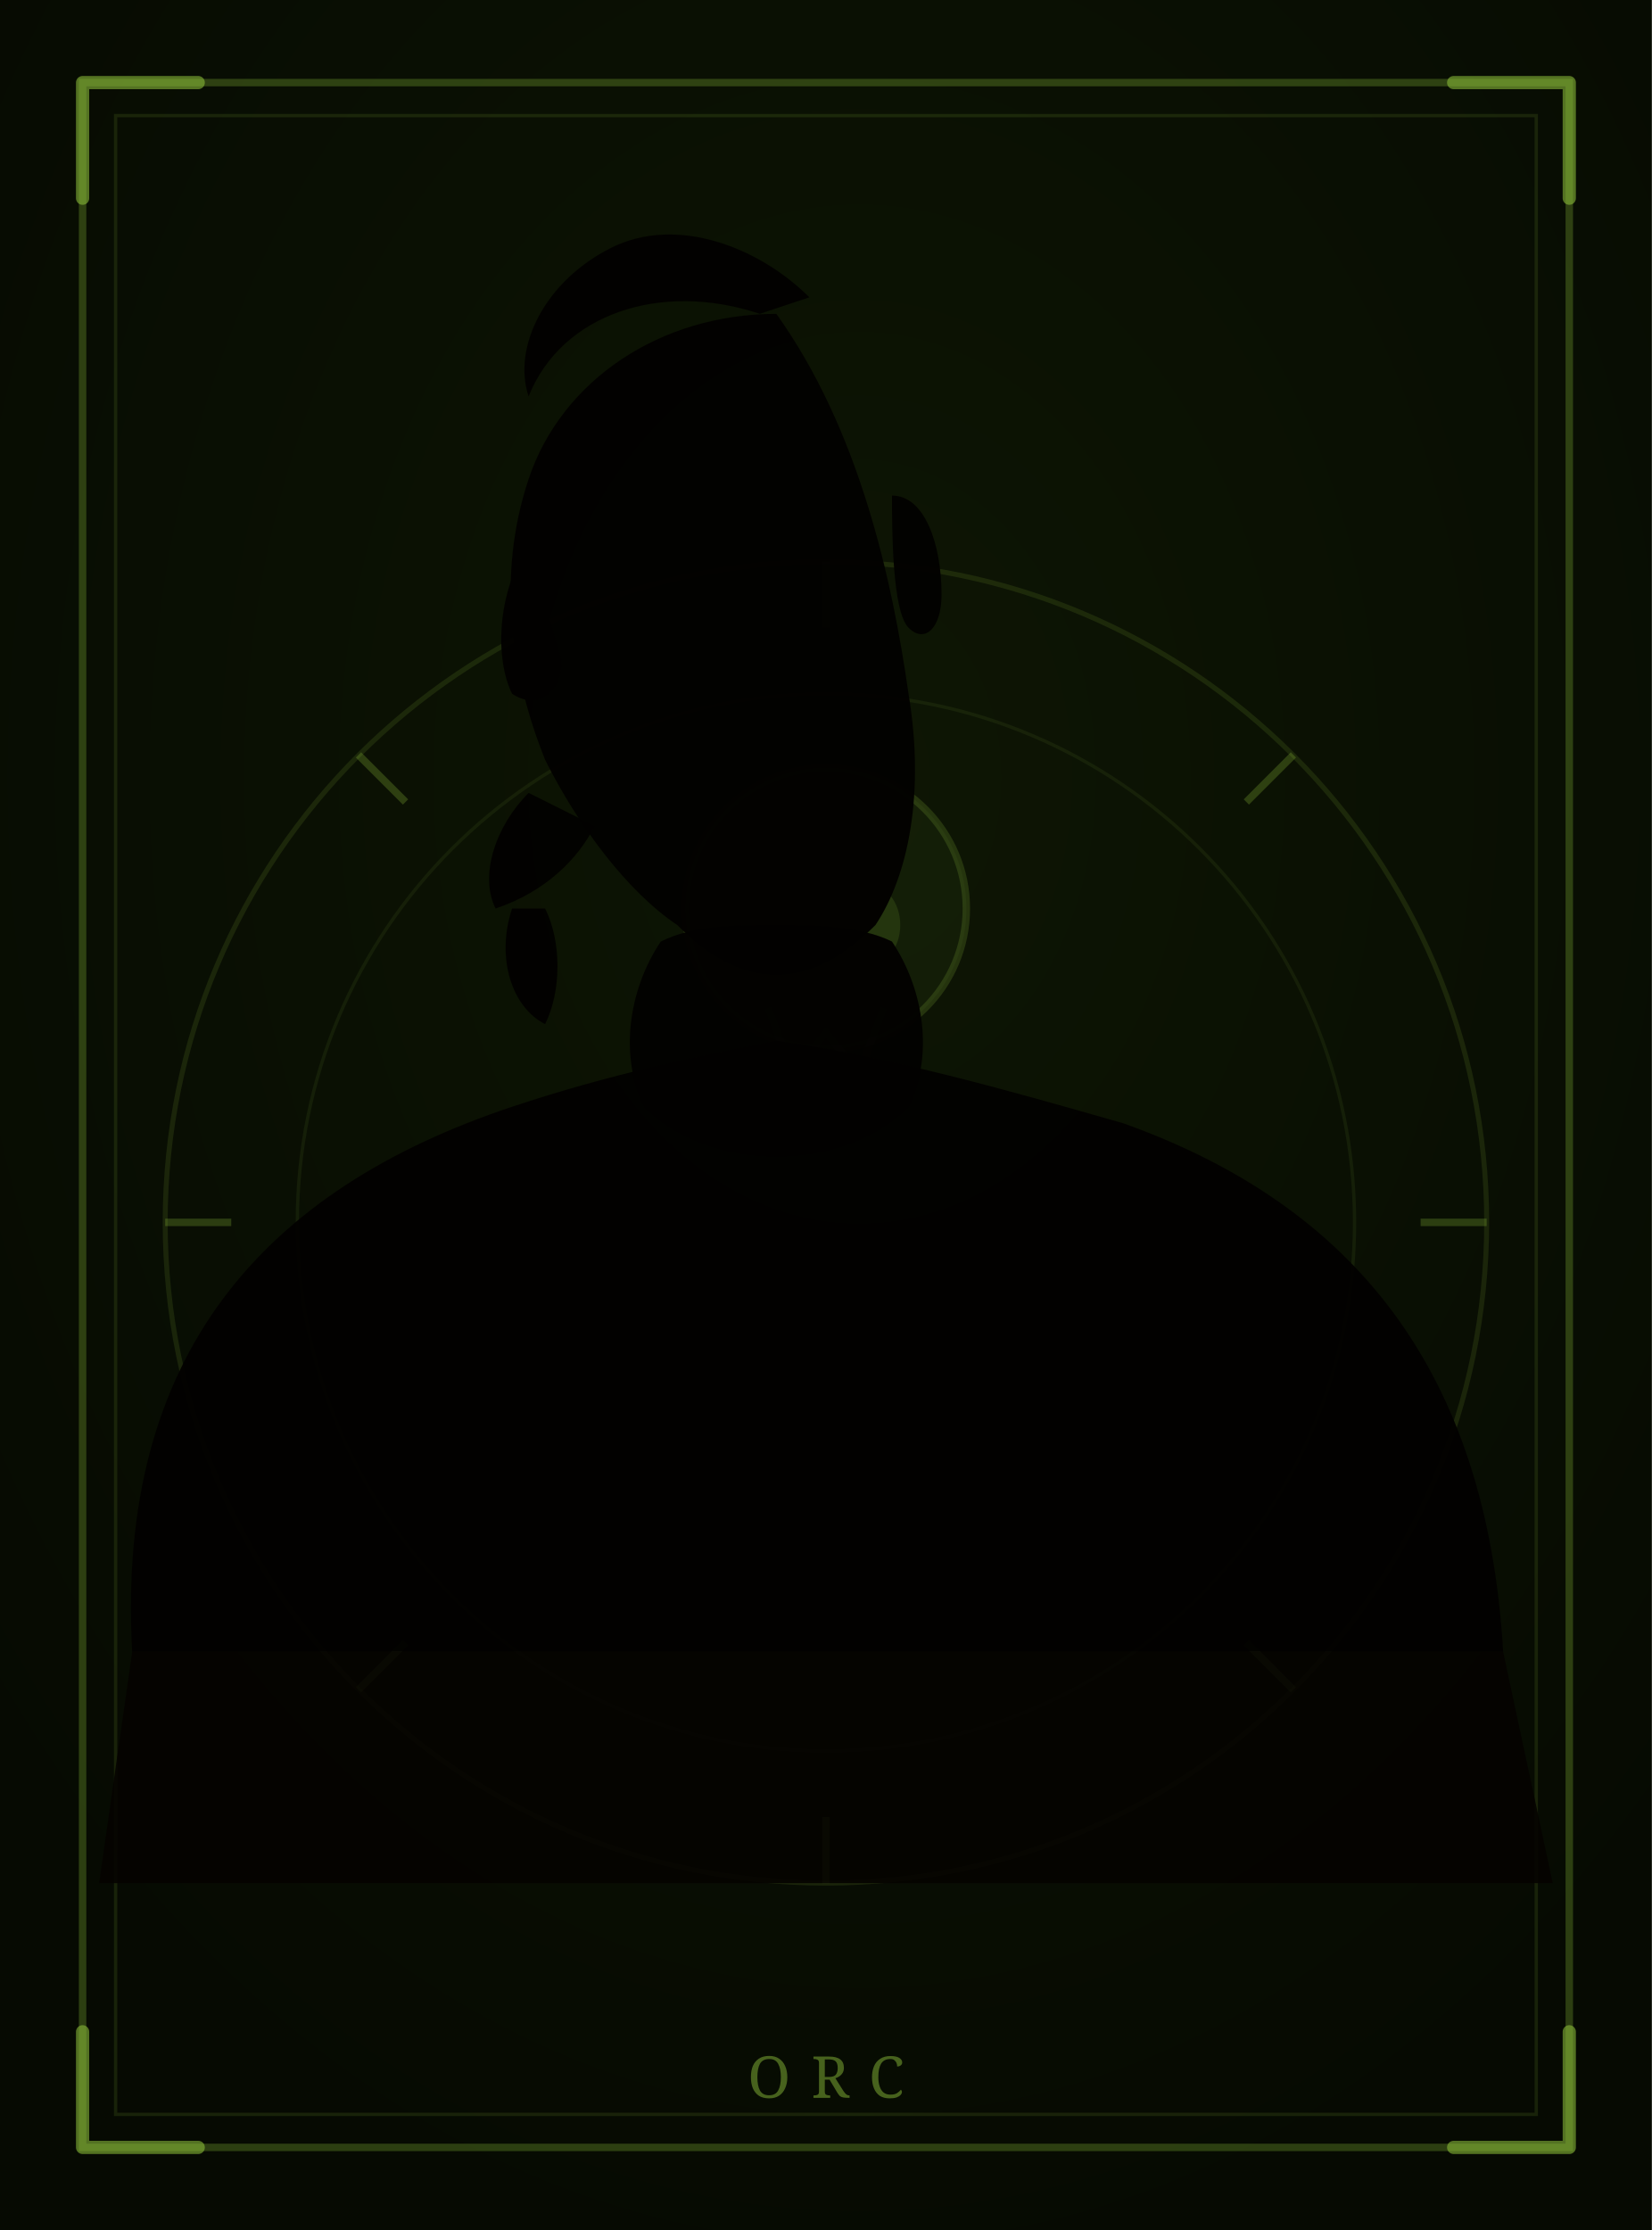
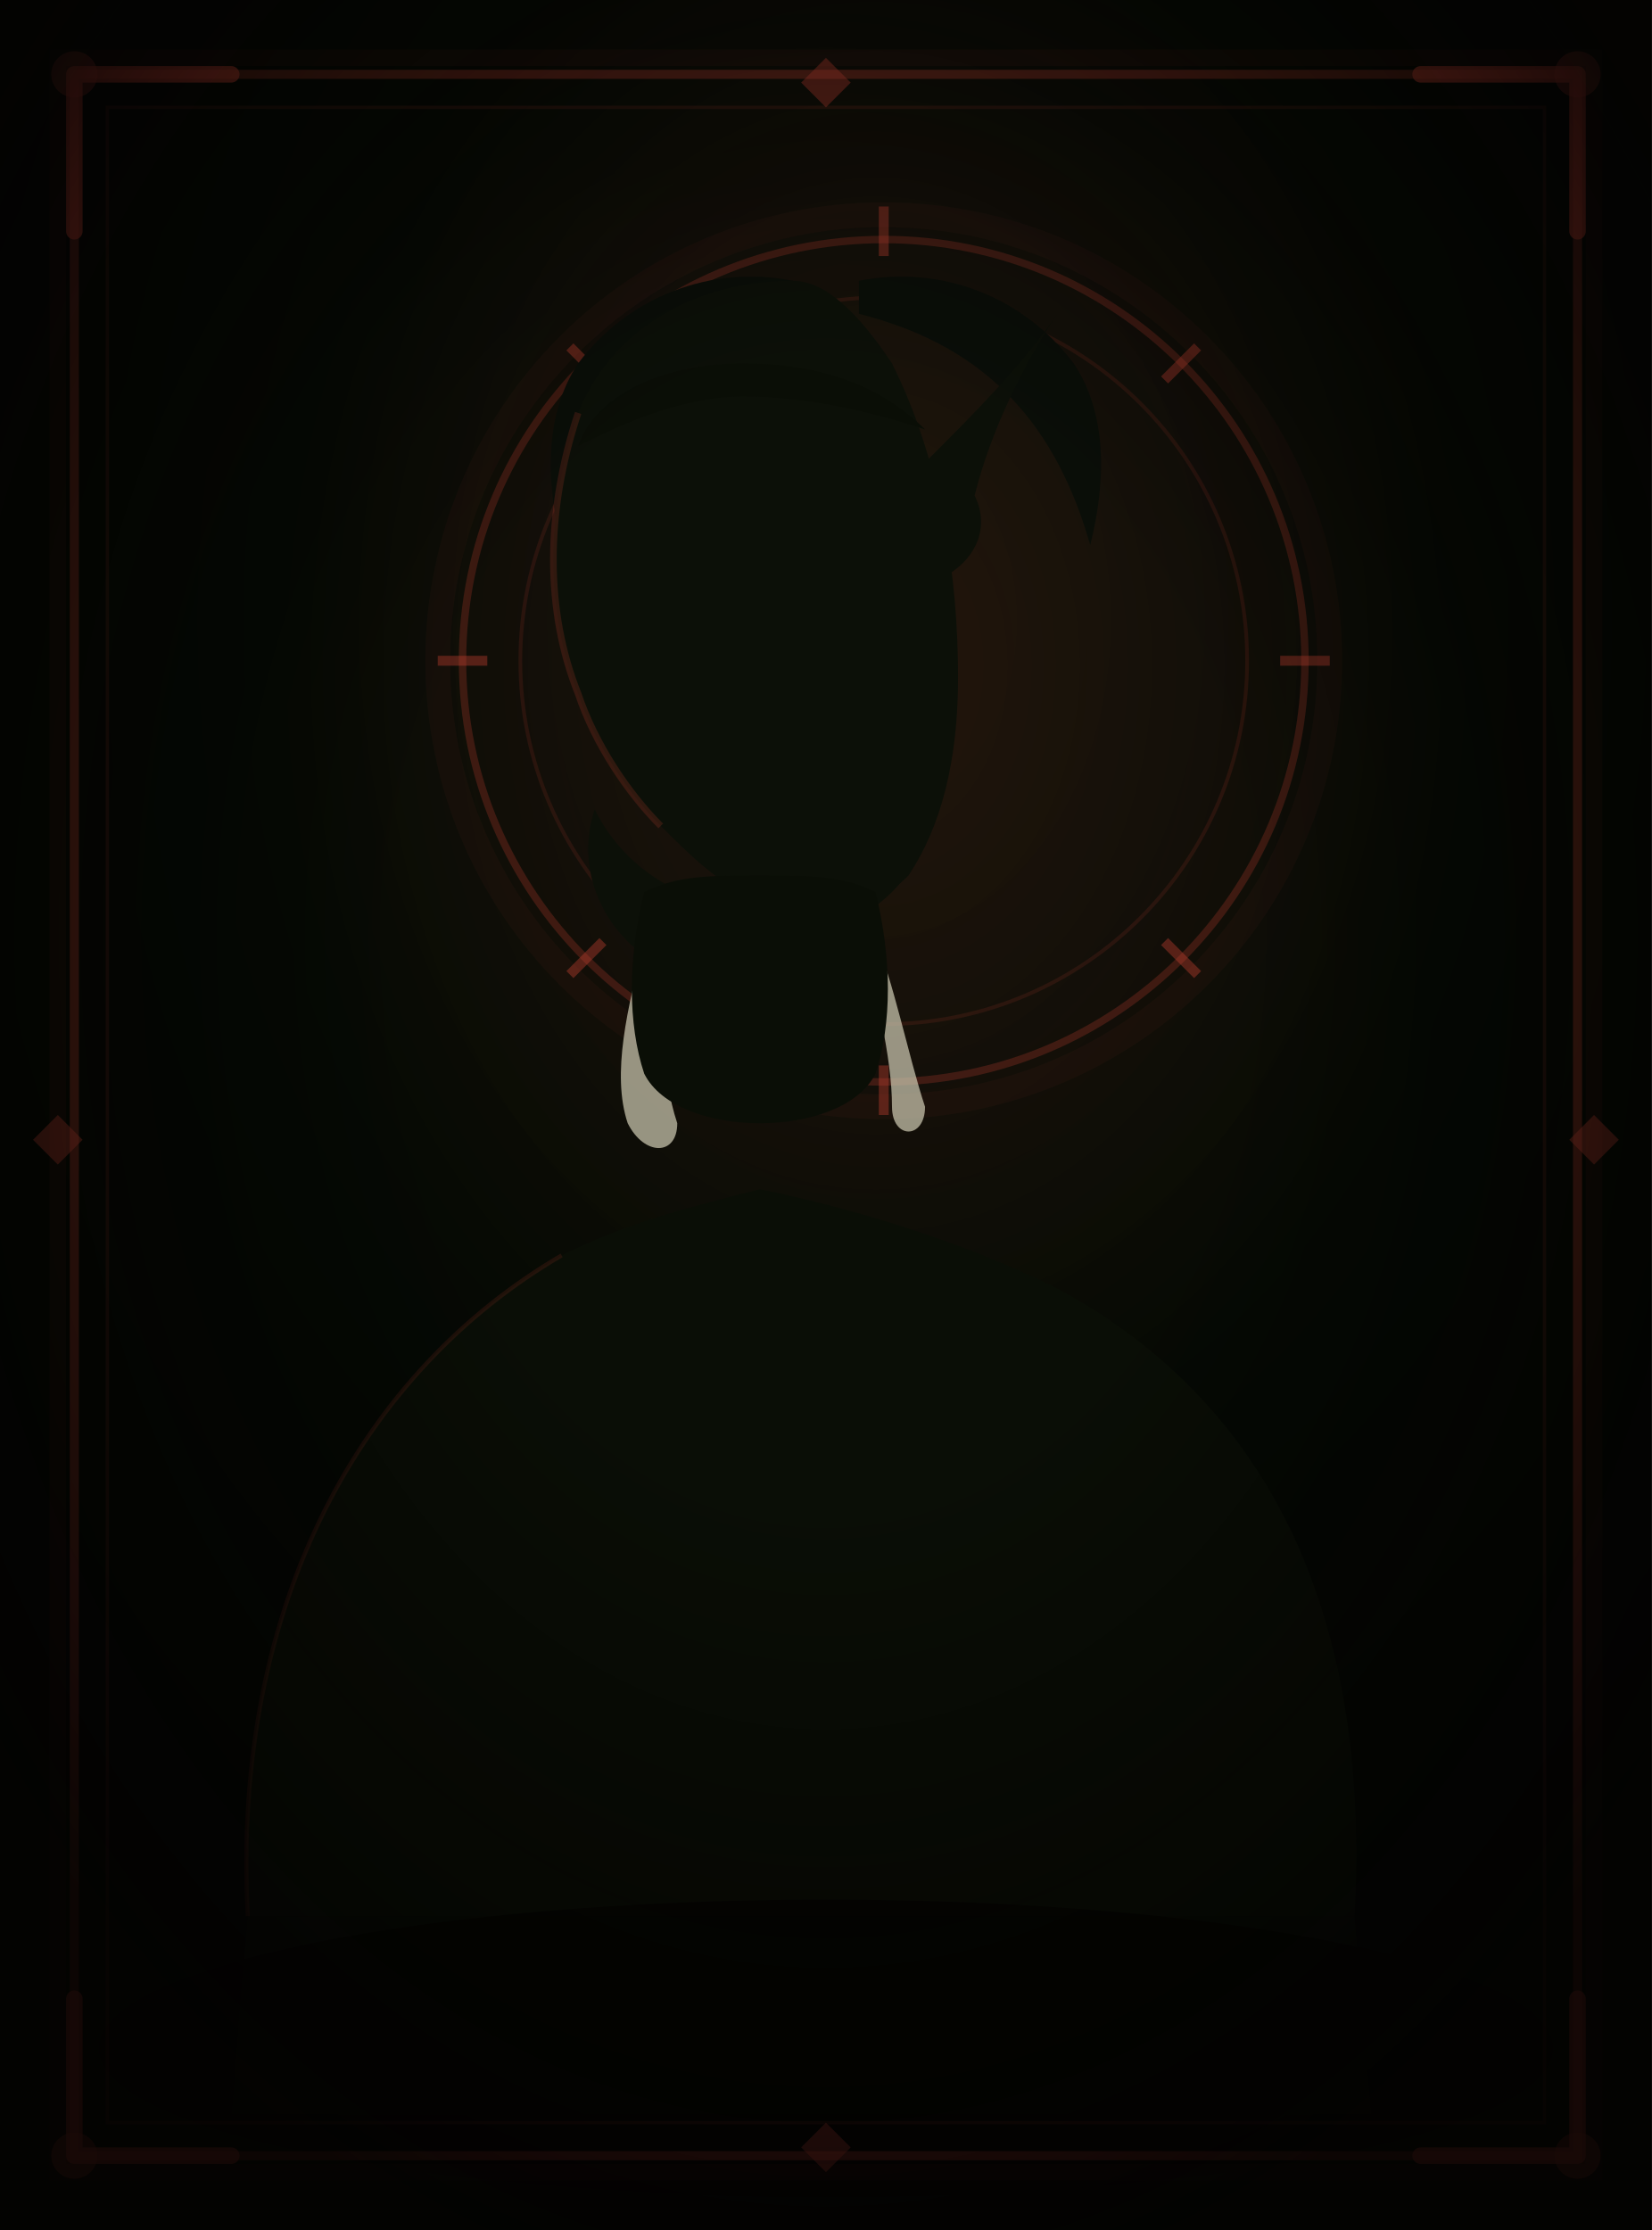
<svg xmlns="http://www.w3.org/2000/svg" viewBox="0 0 200 270">
  <defs>
-     <radialGradient id="bg" cx="52%" cy="35%" r="68%">
-       <stop offset="0%" stop-color="#0e1604" />
-       <stop offset="100%" stop-color="#060a02" />
+     <radialGradient id="bg" cx="53%" cy="28%" r="75%">
+       <stop offset="0%" stop-color="#0c1008" />
+       <stop offset="45%" stop-color="#060a04" />
+       <stop offset="100%" stop-color="#030502" />
+     </radialGradient>
+     <radialGradient id="atm" cx="53%" cy="30%" r="36%">
+       <stop offset="0%" stop-color="#c04030" stop-opacity="0.13" />
+       <stop offset="100%" stop-color="#c04030" stop-opacity="0" />
+     </radialGradient>
+     <radialGradient id="vig" cx="50%" cy="42%" r="62%">
+       <stop offset="40%" stop-color="transparent" />
+       <stop offset="100%" stop-color="#030201" stop-opacity="0.88" />
    </radialGradient>
  </defs>
  <rect width="200" height="270" fill="url(#bg)" />
-   <rect x="10" y="10" width="180" height="250" fill="none" stroke="#88b838" stroke-width="0.9" stroke-opacity="0.30" />
-   <rect x="14" y="14" width="172" height="242" fill="none" stroke="#88b838" stroke-width="0.4" stroke-opacity="0.14" />
-   <path d="M10 10 L10 24 M10 10 L24 10" stroke="#88b838" stroke-width="1.6" stroke-opacity="0.60" fill="none" stroke-linecap="round" />
-   <path d="M190 10 L190 24 M190 10 L176 10" stroke="#88b838" stroke-width="1.6" stroke-opacity="0.60" fill="none" stroke-linecap="round" />
-   <path d="M10 260 L10 246 M10 260 L24 260" stroke="#88b838" stroke-width="1.6" stroke-opacity="0.60" fill="none" stroke-linecap="round" />
-   <path d="M190 260 L190 246 M190 260 L176 260" stroke="#88b838" stroke-width="1.6" stroke-opacity="0.60" fill="none" stroke-linecap="round" />
-   <circle cx="100" cy="148" r="80" fill="none" stroke="#88b838" stroke-width="0.6" stroke-opacity="0.14" />
-   <circle cx="100" cy="148" r="64" fill="none" stroke="#88b838" stroke-width="0.4" stroke-opacity="0.09" />
-   <line x1="100.0" y1="68.0" x2="100.0" y2="76.0" stroke="#88b838" stroke-width="0.9" stroke-opacity="0.28" />
-   <line x1="156.6" y1="91.4" x2="150.9" y2="97.1" stroke="#88b838" stroke-width="0.9" stroke-opacity="0.28" />
-   <line x1="180.0" y1="148.0" x2="172.0" y2="148.0" stroke="#88b838" stroke-width="0.9" stroke-opacity="0.28" />
-   <line x1="156.6" y1="204.6" x2="150.9" y2="198.9" stroke="#88b838" stroke-width="0.9" stroke-opacity="0.28" />
-   <line x1="100.0" y1="228.0" x2="100.0" y2="220.0" stroke="#88b838" stroke-width="0.9" stroke-opacity="0.28" />
-   <line x1="43.4" y1="204.6" x2="49.1" y2="198.9" stroke="#88b838" stroke-width="0.9" stroke-opacity="0.28" />
-   <line x1="20.0" y1="148.0" x2="28.0" y2="148.0" stroke="#88b838" stroke-width="0.9" stroke-opacity="0.28" />
-   <line x1="43.4" y1="91.4" x2="49.1" y2="97.1" stroke="#88b838" stroke-width="0.9" stroke-opacity="0.28" />
-   <circle cx="100" cy="110" r="17" fill="#88b838" fill-opacity="0.056" stroke="#88b838" stroke-width="0.9" stroke-opacity="0.2" />
-   <ellipse cx="95" cy="112" rx="4" ry="5" fill="#88b838" fill-opacity="0.15" />
-   <ellipse cx="105" cy="112" rx="4" ry="5" fill="#88b838" fill-opacity="0.15" />
-   <path d="M93 122 L96 130 L100 125 L104 130 L107 122" fill="none" stroke="#88b838" stroke-width="0.9" stroke-opacity="0.2" />
-   <path d="M92 38 C80 34 68 38 64 48 C62 42 66 34 74 30 C82 26 92 30 98 36 Z" fill="rgba(3,2,1,0.97)" />
-   <path d="M94 38 C80 38 68 46 64 58 C60 70 62 82 66 92 C70 100 76 108 82 112 C86 116 90 118 94 118 C98 118 102 116 106 112 C110 106 112 96 110 84 C108 70 104 52 94 38 Z" fill="rgba(3,2,1,0.97)" />
-   <path d="M64 66 C60 72 60 80 62 84 C65 86 68 84 68 80" fill="rgba(3,2,1,0.97)" />
-   <path d="M64 96 C60 100 58 106 60 110 C66 108 70 104 72 100 Z" fill="rgba(3,2,1,0.97)" />
-   <path d="M62 110 C60 116 62 122 66 124 C68 120 68 114 66 110 Z" fill="rgba(3,2,1,0.97)" />
-   <path d="M108 60 C112 60 114 66 114 72 C114 76 112 78 110 76 C108 74 108 64 108 60 Z" fill="rgba(3,2,1,0.97)" />
-   <path d="M80 114 C76 120 75 128 78 134 C82 138 88 140 94 140 C100 140 106 138 110 134 C113 128 112 120 108 114 C104 112 98 112 94 112 C89 112 84 112 80 114 Z" fill="rgba(3,2,1,0.97)" />
-   <path d="M16 200 C14 164 32 144 62 134 C74 130 84 128 94 126 C108 128 122 132 136 136 C164 146 180 166 182 200 Z" fill="rgba(3,2,1,0.97)" />
-   <path d="M16 200 L12 228 L188 228 L182 200 Z" fill="rgba(5,3,1,0.88)" />
-   <text x="100" y="254" text-anchor="middle" font-family="Georgia,serif" font-size="7" letter-spacing="2.5" fill="#88b838" fill-opacity="0.50">ORC</text>
+   <rect width="200" height="270" fill="url(#atm)" />
+   <circle cx="107" cy="80" r="54" fill="none" stroke="#c04030" stroke-width="3" stroke-opacity="0.05" />
+   <circle cx="107" cy="80" r="51" fill="none" stroke="#c04030" stroke-width="0.9" stroke-opacity="0.26" />
+   <circle cx="107" cy="80" r="44" fill="none" stroke="#c04030" stroke-width="0.45" stroke-opacity="0.14" />
+   <line x1="107" y1="31" x2="107" y2="25" stroke="#c04030" stroke-width="1.2" stroke-opacity="0.40" />
+   <line x1="141" y1="46" x2="145" y2="42" stroke="#c04030" stroke-width="1.2" stroke-opacity="0.40" />
+   <line x1="155" y1="80" x2="161" y2="80" stroke="#c04030" stroke-width="1.2" stroke-opacity="0.40" />
+   <line x1="141" y1="114" x2="145" y2="118" stroke="#c04030" stroke-width="1.2" stroke-opacity="0.40" />
+   <line x1="107" y1="129" x2="107" y2="135" stroke="#c04030" stroke-width="1.2" stroke-opacity="0.40" />
+   <line x1="73" y1="114" x2="69" y2="118" stroke="#c04030" stroke-width="1.2" stroke-opacity="0.40" />
+   <line x1="59" y1="80" x2="53" y2="80" stroke="#c04030" stroke-width="1.2" stroke-opacity="0.40" />
+   <line x1="73" y1="46" x2="69" y2="42" stroke="#c04030" stroke-width="1.2" stroke-opacity="0.40" />
+   <path d="M107 74 L111 80 L107 86 L103 80 Z" fill="none" stroke="#c04030" stroke-width="0.7" stroke-opacity="0.24" />
+   <path d="M96 34 C86 32 76 36 70 44 C66 50 66 58 68 66 C72 52 80 42 96 38 Z" fill="#0a0e08" />
+   <path d="M104 34 C114 32 124 36 130 44 C134 50 134 58 132 66 C128 52 120 42 104 38 Z" fill="#0a0e08" />
+   <path d="M96 34 C84 34 74 40 70 50 C66 62 66 74 70 84 C72 90 76 96 80 100 C84 104 88 108 94 110 C100 112 106 110 110 106 C114 100 116 92 116 82 C116 70 114 56 108 44 C104 38 100 34 96 34 Z" fill="#0c1008" />
+   <path d="M70 54 C72 48 80 44 90 44 C98 44 106 46 112 52 C106 50 98 48 90 48 C82 48 74 52 70 54 Z" fill="#0a0e06" />
+   <path d="M72 66 C70 70 70 74 72 78 C74 80 78 78 78 74" fill="#0c1008" />
+   <path d="M112 56 C118 50 124 44 128 38 C124 44 120 52 118 60 C120 64 118 68 114 70 C112 66 112 60 112 56 Z" fill="#0c1008" />
+   <path d="M72 98 C70 104 72 110 76 114 C80 118 86 118 92 116 C98 114 104 112 108 108 C112 104 114 98 114 94 C108 106 100 110 92 110 C84 110 76 106 72 98 Z" fill="#0c1008" />
+   <path d="M78 114 C76 122 74 130 76 136 C78 140 82 140 82 136 C80 130 80 122 80 116 Z" fill="#ccc8b0" fill-opacity="0.72" />
+   <path d="M104 112 C106 120 108 128 108 134 C108 138 112 138 112 134 C110 128 108 118 106 114 Z" fill="#ccc8b0" fill-opacity="0.72" />
+   <path d="M78 108 C76 116 76 124 78 130 C80 134 86 136 92 136 C98 136 104 134 106 130 C108 124 108 116 106 108 C102 106 98 106 92 106 C86 106 82 106 78 108 Z" fill="#0a0e06" />
+   <path d="M30 232 C28 194 44 166 68 152 C76 148 84 146 92 144 C102 146 116 150 128 156 C154 170 166 196 164 232 Z" fill="#0a0e06" />
+   <path d="M28 256 L30 232 L164 232 L166 256 Z" fill="#080c05" />
+   <path d="M70 50 C66 62 66 74 70 84 C72 90 76 96 80 100" fill="none" stroke="#c04030" stroke-width="0.8" stroke-opacity="0.20" />
+   <path d="M30 232 C28 194 44 166 68 152" fill="none" stroke="#c04030" stroke-width="0.5" stroke-opacity="0.14" />
+   <ellipse cx="100" cy="248" rx="88" ry="18" fill="#030201" fill-opacity="0.70" />
+   <rect x="7" y="7" width="186" height="256" fill="none" stroke="#c04030" stroke-width="2" stroke-opacity="0.07" />
+   <rect x="9" y="9" width="182" height="252" fill="none" stroke="#c04030" stroke-width="1.1" stroke-opacity="0.38" />
+   <rect x="13" y="13" width="174" height="244" fill="none" stroke="#c04030" stroke-width="0.4" stroke-opacity="0.15" />
+   <path d="M9 9 L9 28 M9 9 L28 9" stroke="#c04030" stroke-width="2" stroke-opacity="0.68" fill="none" stroke-linecap="round" />
+   <circle cx="9" cy="9" r="2.8" fill="#c04030" fill-opacity="0.40" />
+   <path d="M191 9 L191 28 M191 9 L172 9" stroke="#c04030" stroke-width="2" stroke-opacity="0.68" fill="none" stroke-linecap="round" />
+   <circle cx="191" cy="9" r="2.8" fill="#c04030" fill-opacity="0.40" />
+   <path d="M9 261 L9 242 M9 261 L28 261" stroke="#c04030" stroke-width="2" stroke-opacity="0.68" fill="none" stroke-linecap="round" />
+   <circle cx="9" cy="261" r="2.8" fill="#c04030" fill-opacity="0.40" />
+   <path d="M191 261 L191 242 M191 261 L172 261" stroke="#c04030" stroke-width="2" stroke-opacity="0.68" fill="none" stroke-linecap="round" />
+   <circle cx="191" cy="261" r="2.8" fill="#c04030" fill-opacity="0.40" />
+   <path d="M100 7 L103 10 L100 13 L97 10 Z" fill="#c04030" fill-opacity="0.42" />
+   <path d="M100 257 L103 260 L100 263 L97 260 Z" fill="#c04030" fill-opacity="0.42" />
+   <path d="M7 135 L10 138 L7 141 L4 138 Z" fill="#c04030" fill-opacity="0.42" />
+   <path d="M193 135 L196 138 L193 141 L190 138 Z" fill="#c04030" fill-opacity="0.42" />
+   <rect width="200" height="270" fill="url(#vig)" />
</svg>
